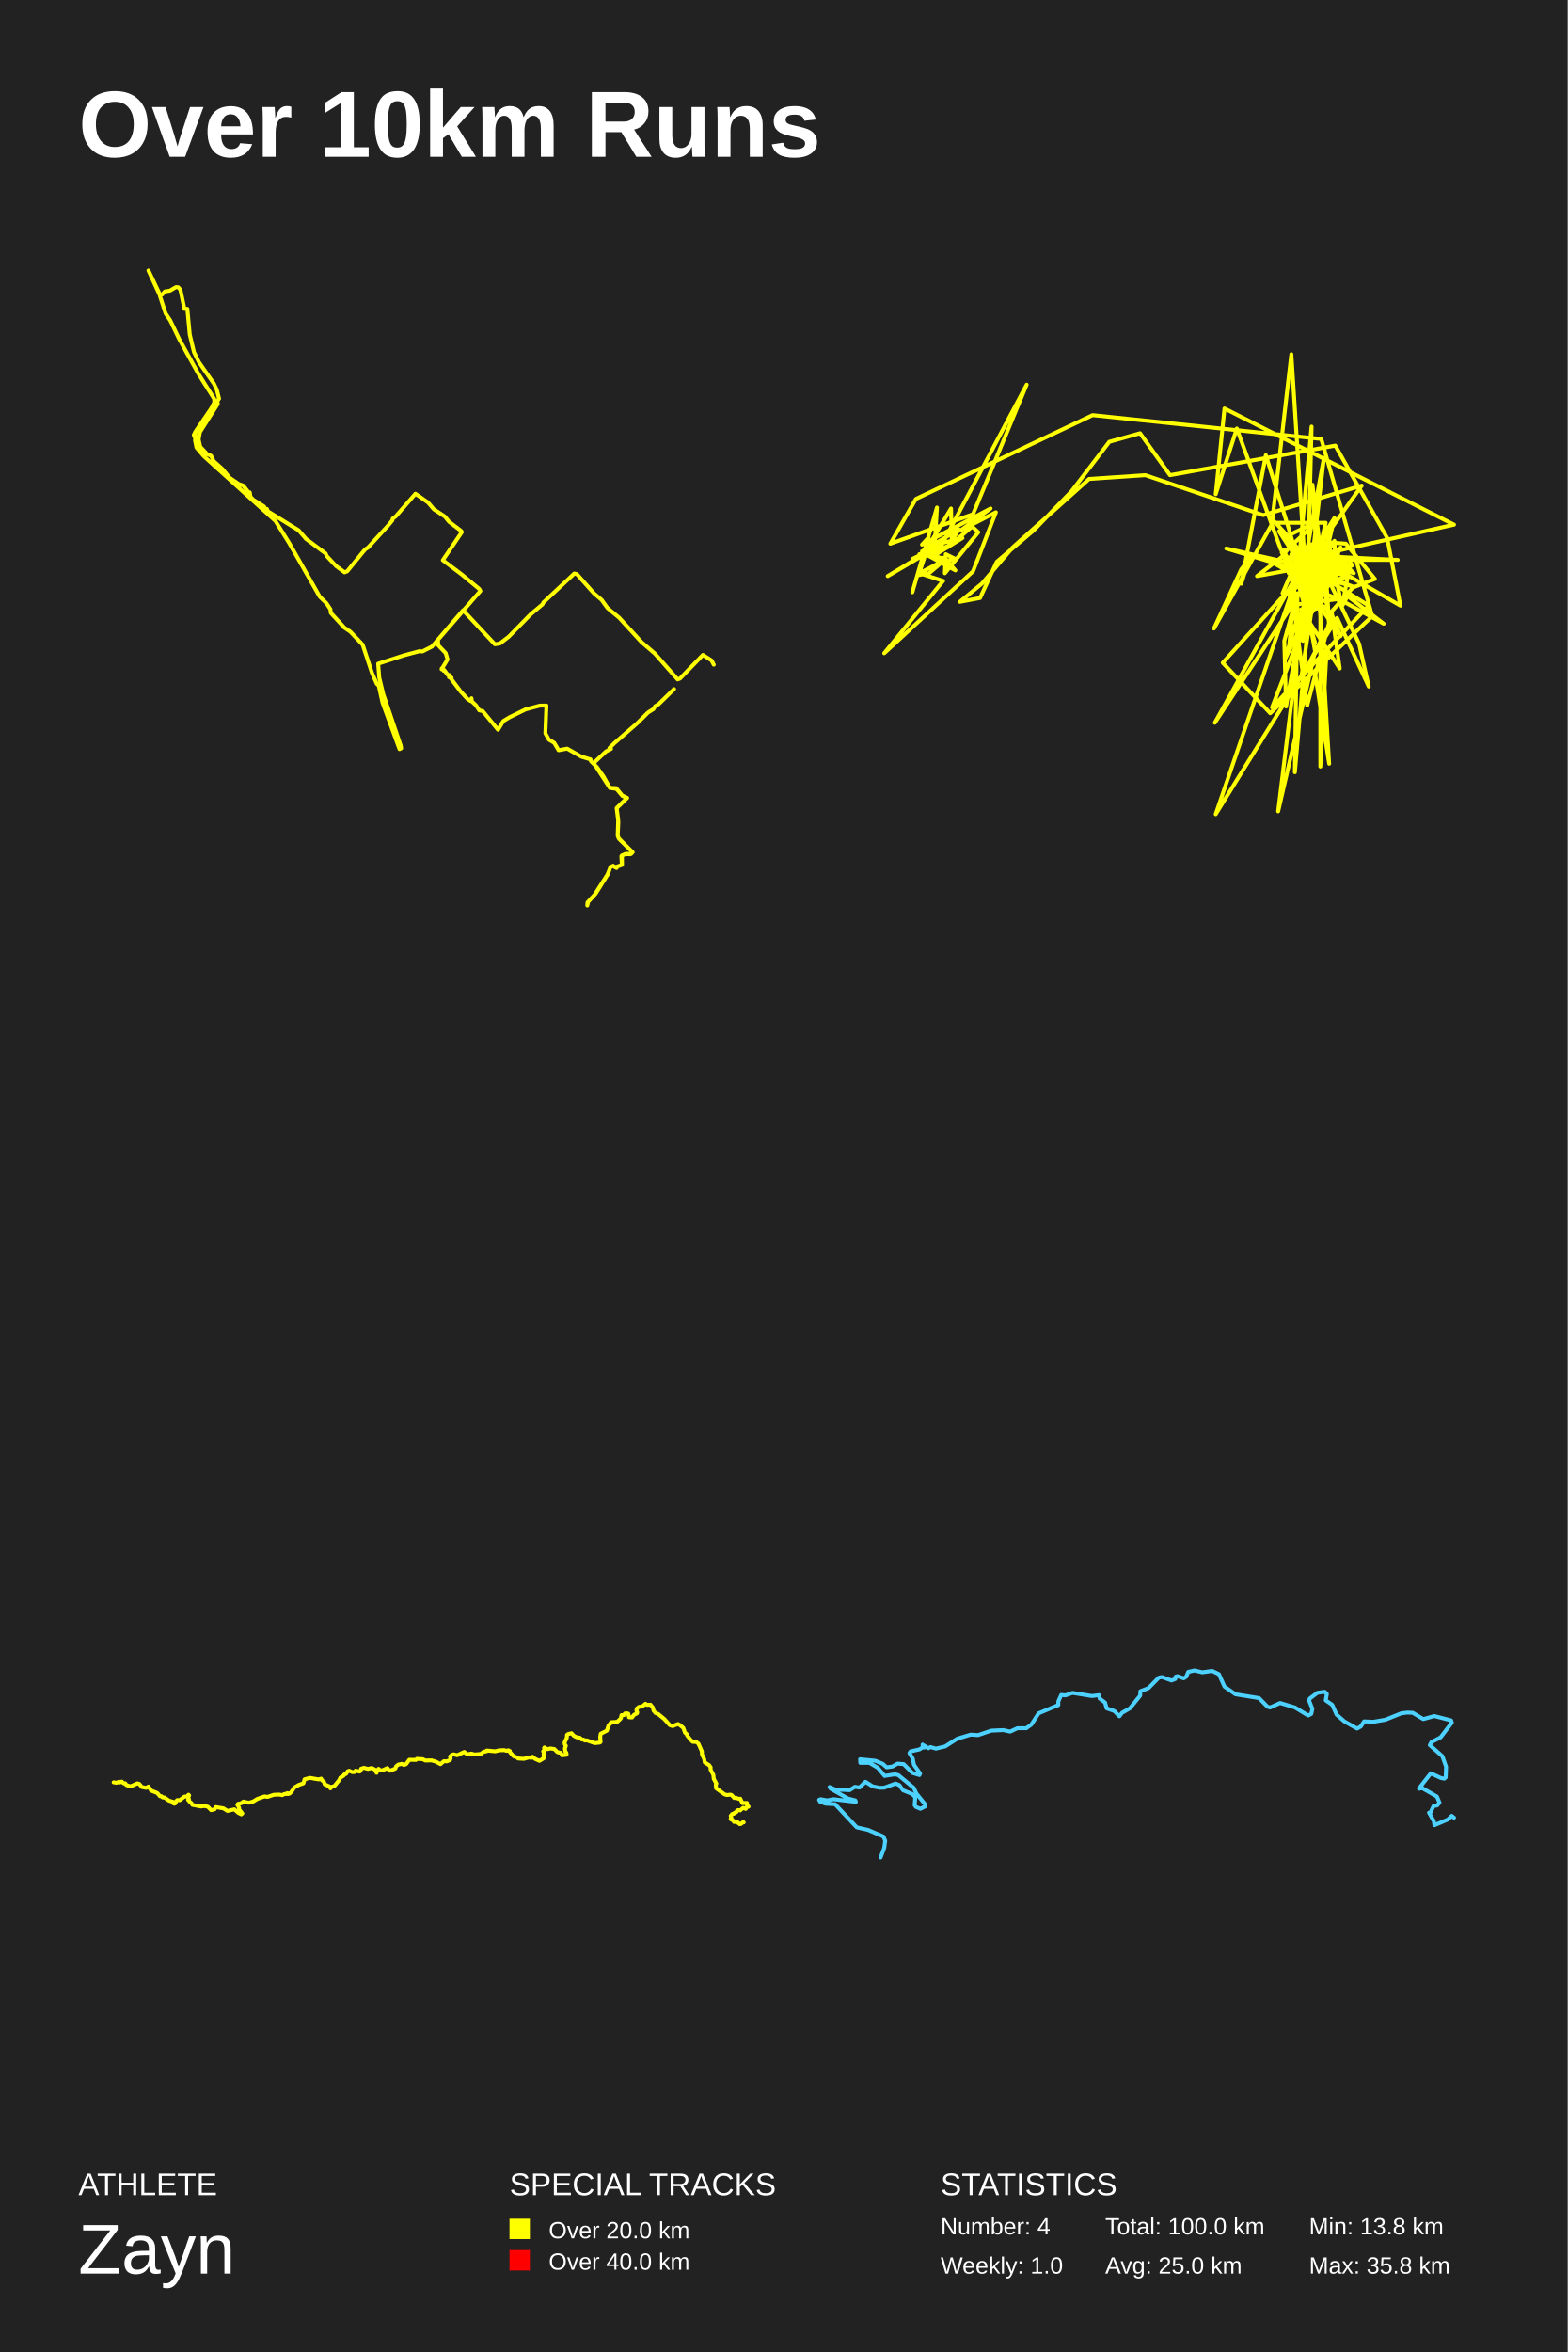
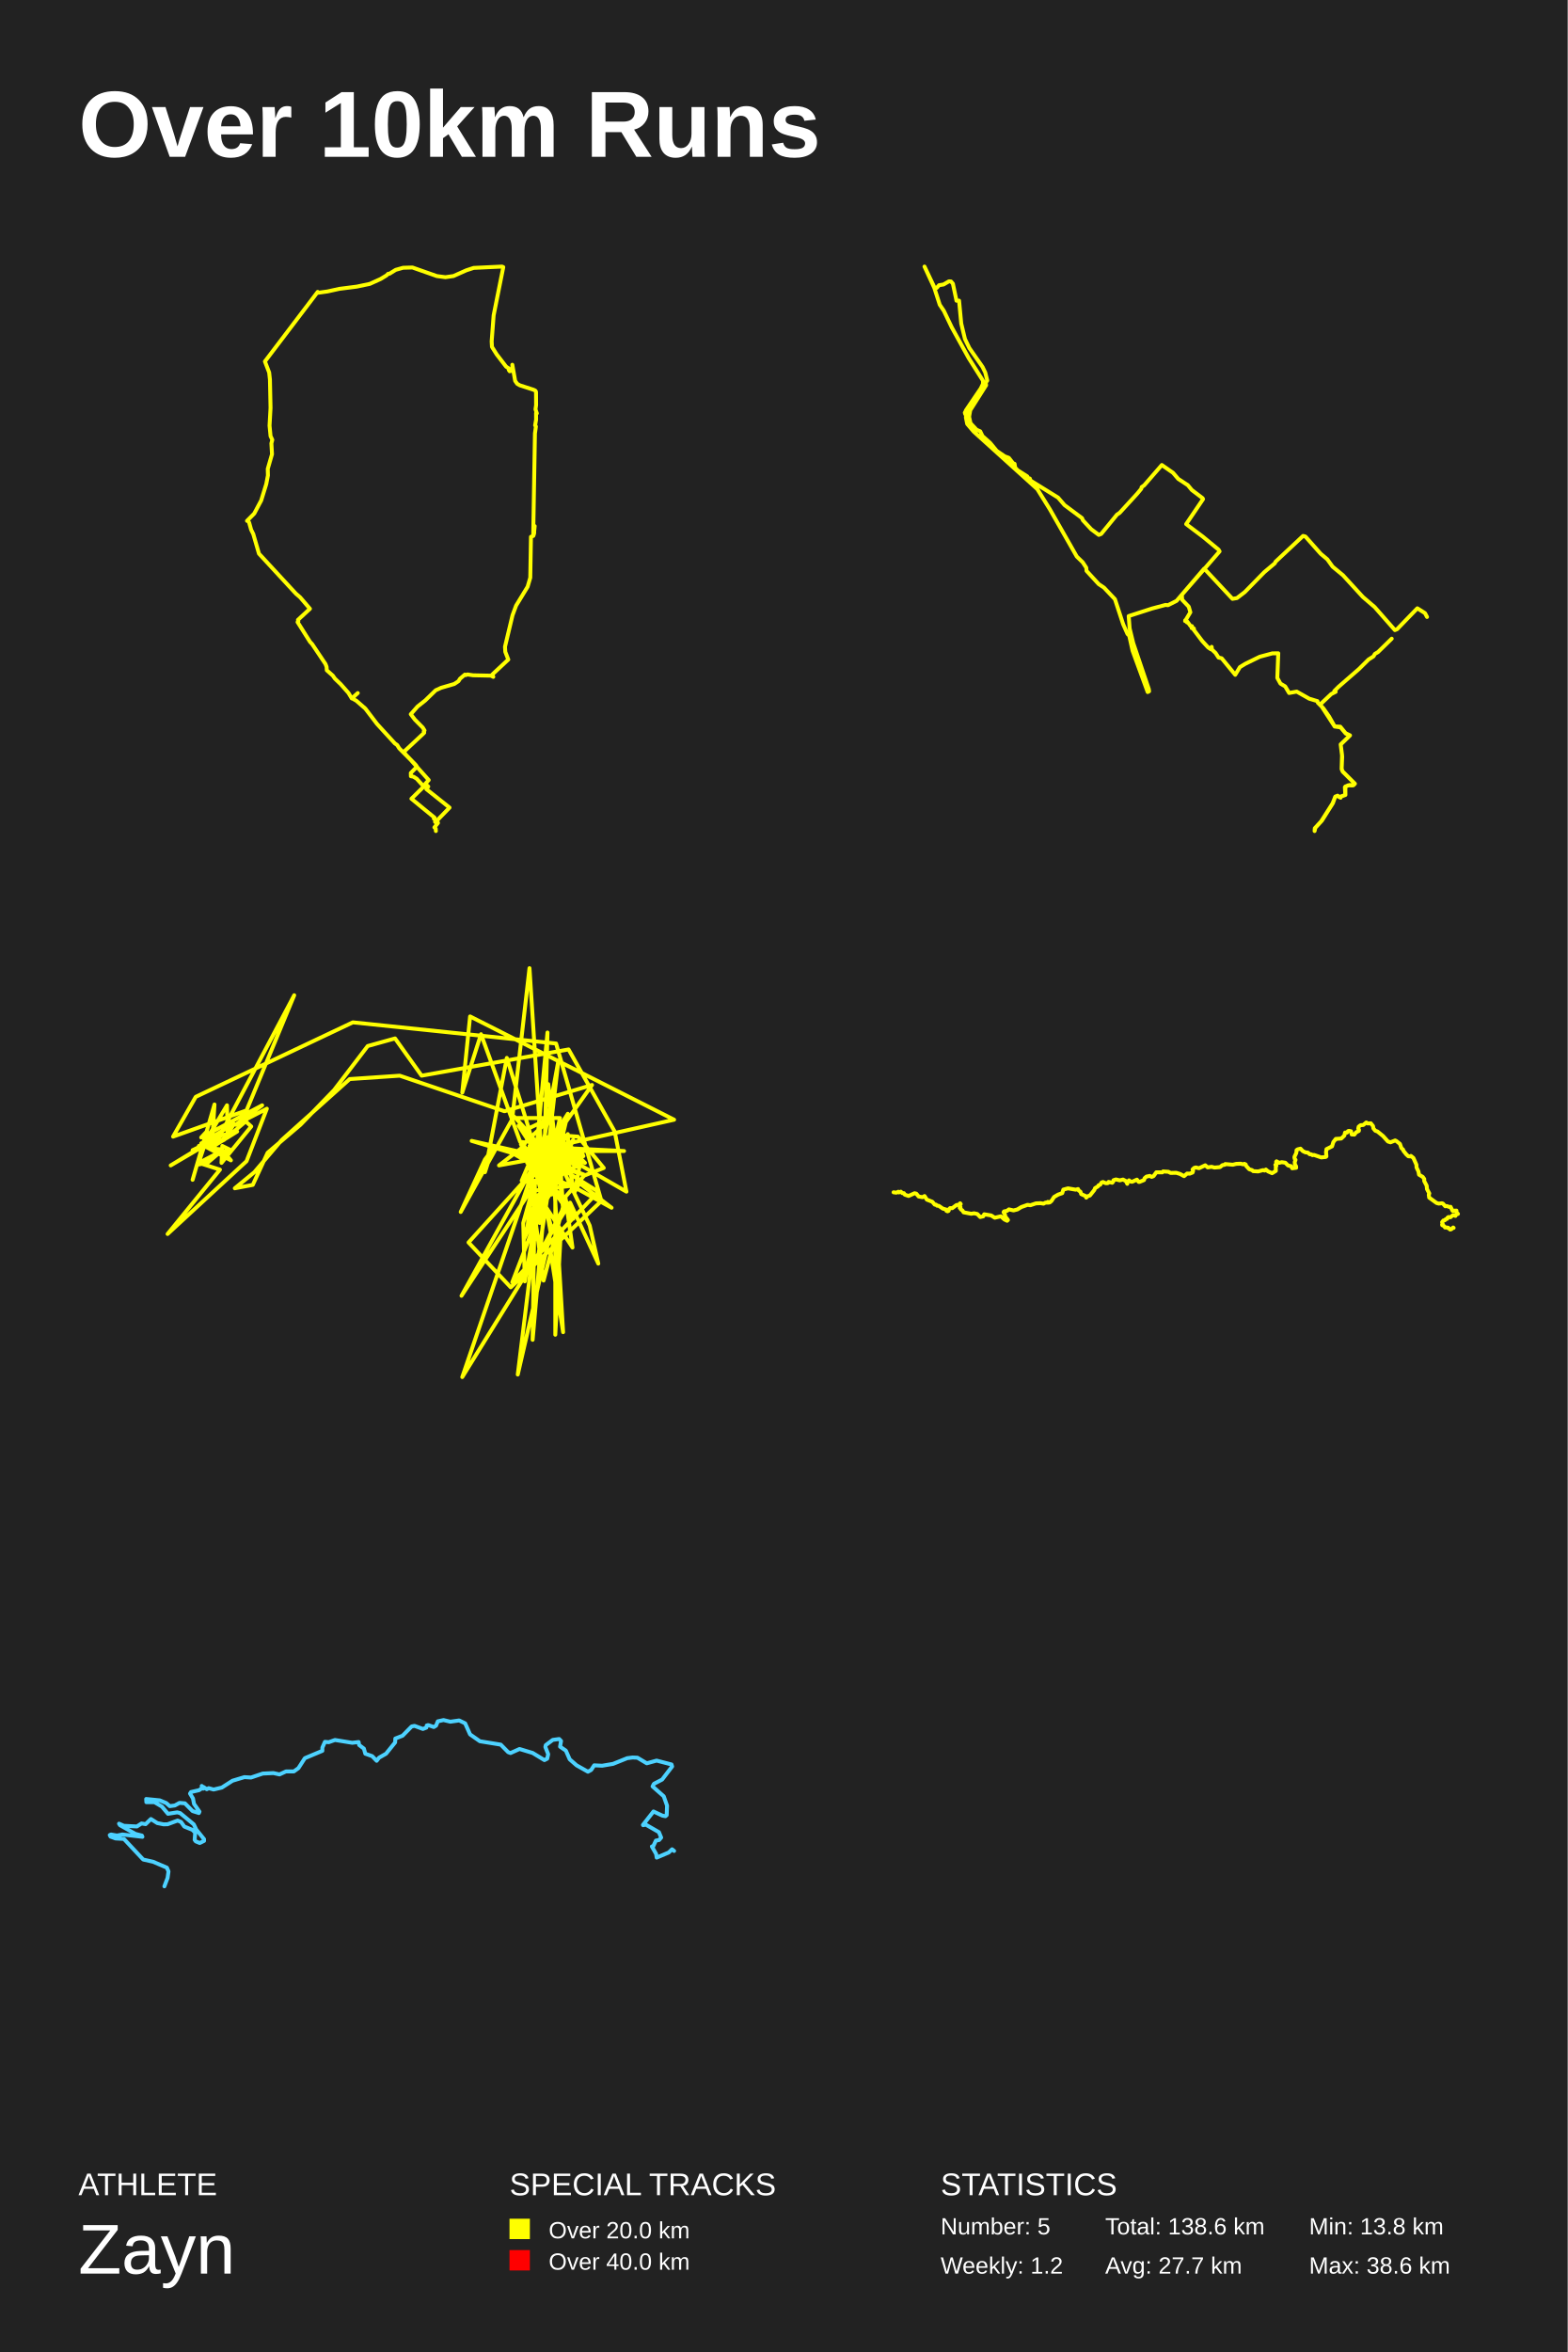
<svg xmlns="http://www.w3.org/2000/svg" baseProfile="full" height="300mm" version="1.1" viewBox="0,0,200,300" width="200mm">
  <defs />
  <rect fill="#222222" height="300" width="200" x="0" y="0" />
  <text fill="#FFFFFF" style="font-size:12px; font-family:Arial; font-weight:bold;" x="10" y="20">Over 10km Runs</text>
  <text fill="#FFFFFF" style="font-size:4px; font-family:Arial" x="10" y="280">ATHLETE</text>
  <text fill="#FFFFFF" style="font-size:9px; font-family:Arial" x="10" y="290">Zayn</text>
  <text fill="#FFFFFF" style="font-size:4px; font-family:Arial" x="65" y="280">SPECIAL TRACKS</text>
  <rect fill="yellow" height="2.6" width="2.6" x="65" y="283" />
  <text fill="#FFFFFF" style="font-size:3px; font-family:Arial" x="70" y="285.5">Over 20.0 km</text>
  <rect fill="red" height="2.6" width="2.6" x="65" y="287" />
  <text fill="#FFFFFF" style="font-size:3px; font-family:Arial" x="70" y="289.5">Over 40.0 km</text>
  <text fill="#FFFFFF" style="font-size:4px; font-family:Arial" x="120" y="280">STATISTICS</text>
-   <text fill="#FFFFFF" style="font-size:3px; font-family:Arial" x="120" y="285">Number: 4</text>
-   <text fill="#FFFFFF" style="font-size:3px; font-family:Arial" x="120" y="290">Weekly: 1.0</text>
-   <text fill="#FFFFFF" style="font-size:3px; font-family:Arial" x="141" y="285">Total: 100.0 km</text>
-   <text fill="#FFFFFF" style="font-size:3px; font-family:Arial" x="141" y="290">Avg: 25.0 km</text>
+   <text fill="#FFFFFF" style="font-size:3px; font-family:Arial" x="120" y="285">Number: 5</text>
+   <text fill="#FFFFFF" style="font-size:3px; font-family:Arial" x="120" y="290">Weekly: 1.2</text>
+   <text fill="#FFFFFF" style="font-size:3px; font-family:Arial" x="141" y="285">Total: 138.6 km</text>
+   <text fill="#FFFFFF" style="font-size:3px; font-family:Arial" x="141" y="290">Avg: 27.7 km</text>
  <text fill="#FFFFFF" style="font-size:3px; font-family:Arial" x="167" y="285">Min: 13.8 km</text>
-   <text fill="#FFFFFF" style="font-size:3px; font-family:Arial" x="167" y="290">Max: 35.8 km</text>
-   <polyline fill="none" points="85.994,87.898 84.02,89.825 83.582,90.078 83.378,90.436 82.668,90.889 81.287,92.258 78.369,94.796 77.746,95.417 77.95,95.523 77.318,95.839 75.742,97.324 77.804,100.504 78.651,100.62 79.4,101.515 80.012,101.778 78.67,103.084 78.884,104.822 78.806,106.623 78.972,106.991 80.674,108.676 80.382,108.961 79.721,108.94 79.273,109.203 79.332,110.33 78.476,110.635 78.232,110.435 77.902,110.551 77.503,111.541 75.869,114.11 74.955,115.1 74.925,115.5 75.032,115.037 75.976,114.005 77.552,111.498 77.873,110.593 78.223,110.424 78.66,110.719 78.602,110.572 79.351,110.319 79.341,109.108 79.925,108.897 80.499,108.929 80.713,108.708 78.923,106.918 78.806,106.528 78.865,104.58 78.67,103.063 80.012,101.768 79.38,101.463 78.612,100.525 77.804,100.483 76.997,99.051 76.161,97.861 75.382,97.081 75.334,96.86 74.167,96.513 72.357,95.491 71.268,95.691 70.704,94.743 70.023,94.343 69.576,93.532 69.712,89.994 68.866,90.004 67.056,90.489 64.985,91.5 64.206,91.974 63.535,93.079 61.59,90.71 61.142,90.604 60.714,89.951 60.189,89.456 60.15,89.067 60.034,89.414 59.654,89.162 58.798,88.235 57.242,86.17 57.612,86.455 57.281,86.381 57.32,86.097 57.116,86.076 56.658,85.444 56.62,85.57 56.357,85.254 56.337,85.37 57.096,84.106 56.863,83.306 55.919,82.315 55.871,81.61 55.978,81.473 55.744,81.747 61.288,75.374 61.142,75.122 58.886,73.257 56.493,71.456 58.915,67.875 58.857,67.738 57.3,66.558 56.736,65.873 55.355,64.967 54.606,64.093 53.001,62.976 50.462,65.894 50.103,66.147 50.054,66.379 49.48,67.074 46.951,69.834 46.572,70.087 44.296,72.867 43.955,73.004 42.866,72.193 41.669,70.908 41.553,70.603 39.033,68.728 38.109,67.653 34.16,65.209 34.053,64.915 33.888,65.03 33.693,64.609 32.293,63.724 31.952,63.356 31.865,62.808 31.67,62.745 31.038,61.944 30.454,61.733 29.297,60.943 28.363,59.806 27.264,58.826 26.933,58.141 26.408,57.909 25.542,56.982 25.338,56.055 25.504,55.118 27.78,51.525 27.721,51.157 27.945,50.851 27.663,49.724 27.274,48.913 25.377,46.195 24.745,44.899 24.21,42.676 23.899,39.389 23.529,39.399 23.013,36.955 22.741,36.639 22.449,36.618 21.671,37.071 21.029,37.176 20.689,37.566 20.407,37.587 18.938,34.5 20.339,37.545 21.126,39.979 21.72,40.864 22.848,43.224 25.29,47.648 27.332,50.883 27.332,51.325 27.021,51.978 24.871,55.149 24.784,55.676 24.725,55.465 24.949,55.076 24.881,56.171 25.066,57.088 26,58.183 35.133,66.442 36.923,69.318 40.794,76.112 41.64,76.933 42.156,77.713 42.195,78.166 43.936,80.061 44.704,80.578 46.27,82.231 47.447,85.812 48.07,87.224 48.323,87.466 48.799,89.625 50.968,95.554 51.173,95.449 51.134,95.144 48.896,88.54 48.381,86.423 48.245,84.654 51.6,83.569 53.536,83.053 53.877,83.095 55.112,82.473 59.08,77.839 63.136,82.179 63.778,82.073 64.907,81.21 67.689,78.366 69.216,77.081 69.323,76.849 73.272,73.152 73.602,73.236 75.801,75.711 76.754,76.512 77.513,77.565 78.991,78.787 81.861,81.915 83.543,83.358 86.452,86.665 86.763,86.539 89.671,83.537 90.77,84.232 91.062,84.78" stroke="yellow" stroke-linecap="round" stroke-linejoin="round" stroke-width="0.5" />
-   <polyline fill="none" points="116.392,75.547 119.533,64.735 119.197,70.202 120.094,71.781 118.524,73.117 117.177,73.36 118.075,70.688 121.889,72.753 120.543,71.174 118.86,71.052 122.787,68.623 118.411,69.716 121.328,64.857 121.44,69.473 116.392,71.295 119.87,69.594 113.251,73.482 117.85,70.688 118.411,68.623 117.626,69.473 126.377,64.857 122.562,67.651 127.05,65.343 124.133,72.874 112.802,83.322 120.319,74.089 117.289,73.117 120.094,71.66 121.889,71.295 120.655,70.688 120.543,73.117 124.806,67.894 124.021,67.165 120.88,69.837 122.338,67.529 117.626,70.323 119.309,70.323 117.289,70.688 119.645,70.445 130.976,49.064 124.133,65.586 113.587,69.352 116.841,63.642 139.391,52.952 168.56,55.989 175.066,78.584 162.053,90.975 155.994,84.536 167.662,71.66 165.979,71.295 185.5,66.922 156.219,52.101 155.097,63.035 157.789,54.652 163.399,70.08 164.184,70.202 163.511,71.052 160.37,73.482 172.374,71.295 166.316,72.753 164.184,71.295 165.418,70.566 165.867,71.295 165.867,71.781 165.194,70.445 168.896,71.174 167.774,71.174 166.316,71.903 164.184,68.38 167.999,66.557 163.848,70.445 164.409,71.417 165.867,70.809 166.428,72.388 166.989,74.332 171.701,71.174 167.438,70.809 166.765,73.36 165.867,72.51 166.652,72.753 164.409,73.117 168.223,69.959 165.867,72.388 155.097,103.851 170.579,78.827 174.618,87.573 173.384,82.107 167.886,70.566 167.55,71.052 169.794,73.36 170.691,74.575 166.428,73.603 168.223,72.874 166.765,71.538 163.175,67.772 166.652,73.117 170.355,73.725 168.896,74.089 162.614,71.903 168.56,75.304 166.765,71.66 163.96,72.753 165.979,72.996 164.521,67.772 161.492,58.054 158.35,74.454 159.36,71.295 158.35,72.631 154.873,80.163 162.501,66.436 164.184,68.258 169.233,74.454 169.457,77.855 165.418,74.697 167.325,54.41 166.652,81.864 165.194,98.506 165.53,75.668 163.848,81.742 164.072,90.124 167.774,69.109 165.418,73.725 167.774,81.985 166.204,77.855 163.062,103.487 167.774,83.079 166.316,74.94 164.97,73.239 163.511,70.445 171.028,81.135 169.794,78.098 172.598,74.94 175.403,73.846 171.701,69.352 168.56,69.109 172.037,72.996 171.252,77.248 171.925,76.033 176.525,79.556 170.803,76.397 164.296,77.248 165.867,70.445 163.623,75.668 164.857,75.911 166.765,90.003 169.906,78.098 170.916,85.265 165.979,77.734 168.56,77.491 166.54,77.976 171.252,71.781 168.335,74.211 170.242,66.072 166.316,72.267 170.803,72.388 164.745,70.688 169.345,68.501 171.028,76.519 167.325,75.061 167.662,73.239 165.867,72.753 168.111,75.547 166.765,70.08 168.896,58.418 166.204,81.742 167.662,73.846 168.672,69.23 165.979,86.601 169.569,79.677 167.438,61.82 169.569,97.413 167.774,85.873 169.233,83.079 168.447,97.777 168.447,73.36 167.325,74.94 172.037,73.482 156.443,69.959 172.598,74.818 166.316,72.388 173.72,61.941 161.155,65.707 146.122,60.605 138.942,61.091 129.181,69.837 125.255,74.454 122.45,76.762 125.03,76.276 127.162,71.66 131.874,67.651 136.698,62.67 141.522,56.353 145.449,55.26 149.263,60.605 170.355,56.839 176.974,68.623 178.657,77.248 168.111,71.174 170.018,70.688 169.681,70.445 169.681,71.417 178.32,71.417 171.028,71.052 168.56,69.716 168.56,70.202 167.101,71.052 172.711,73.117 170.803,71.174 165.306,72.996 169.569,72.388 163.96,84.05 165.194,79.799 168.784,72.024 169.008,70.323 166.765,70.566 165.082,71.295 174.618,77.248 162.277,90.246 168.447,74.211 169.457,72.874 170.355,72.874 172.486,72.146 172.374,71.903 170.018,72.024 169.906,73.968 164.409,82.957 165.53,70.931 164.521,73.968 168.784,70.688 166.989,76.154 169.12,66.679 162.277,66.679 164.745,45.177 166.54,73.117 166.652,73.846 170.13,71.781 171.028,69.837 165.082,75.182 166.091,72.146 154.985,92.189 170.242,68.987 170.355,71.781" stroke="yellow" stroke-linecap="round" stroke-linejoin="round" stroke-width="0.5" />
-   <polyline fill="none" points="94.88,232.447 94.812,232.392 94.55,232.638 94.373,232.681 94.095,232.416 94.072,232.478 93.947,232.392 93.645,232.392 93.537,232.201 93.241,232.059 93.224,231.967 93.315,231.893 93.224,231.615 93.412,231.381 93.628,231.344 93.713,231.221 93.952,231.141 93.992,230.993 94.14,230.888 94.425,230.919 94.817,230.592 95.142,230.728 95.21,230.537 95.5,230.438 95.301,230.235 95.284,229.964 94.715,229.989 94.442,229.422 94.311,229.459 93.873,229.305 93.679,229.342 93.344,228.96 93.19,228.91 92.735,228.96 92.428,228.867 91.369,228.097 91.312,227.666 91.392,227.505 91.056,226.877 91.011,226.396 90.652,225.712 90.664,225.435 90.453,225.133 89.913,224.806 89.833,224.356 89.554,223.771 89.543,223.395 89.105,222.409 88.746,222.119 88.672,222.187 88.376,222.169 88.086,221.898 87.659,221.361 87.625,221.207 87.386,221.004 87.176,220.394 86.664,219.987 86.487,219.901 85.816,220.166 85.452,220.049 84.752,219.266 83.95,218.613 83.637,218.502 83.364,218.169 83.312,217.836 82.988,217.436 82.539,217.46 82.345,217.319 81.918,217.676 81.514,217.713 81.253,217.923 81.19,218.188 81.298,218.385 81.275,218.533 80.877,218.736 80.633,219.063 80.246,219.038 80.155,218.582 79.859,218.52 79.716,218.57 79.586,218.767 79.295,218.767 79.199,219.198 78.749,219.624 78.027,219.673 77.947,219.778 77.97,219.673 77.617,220.129 77.429,220.745 76.633,221.146 76.57,221.559 76.621,222.187 76.53,222.267 75.876,222.335 74.84,221.978 74.618,222.008 74.442,221.885 74.226,221.879 73.964,221.651 73.583,221.596 73.23,221.423 72.906,221.078 72.496,221.177 72.337,221.287 72.303,221.682 72.024,222.273 72.064,222.52 72.189,222.68 72.069,223.013 72.104,223.346 72.269,223.611 72.28,223.82 71.705,223.894 71.563,223.592 71.119,223.494 70.721,223.093 70.209,223.019 69.833,223.112 69.463,222.89 69.407,222.97 69.475,223.284 69.293,223.395 69.429,223.561 69.35,223.715 69.367,224.264 68.826,224.597 68.24,224.338 67.933,224.073 67.762,224.221 67.529,224.153 66.829,224.344 66.101,224.301 65.959,224.159 65.543,224.03 65.077,223.518 65.042,223.346 64.843,223.253 64.678,223.327 64.303,223.235 63.683,223.259 63.188,223.383 62.101,223.284 62.05,223.383 61.691,223.444 61.356,223.722 60.548,223.789 60.138,223.679 59.58,223.765 59.233,223.463 58.334,223.882 57.868,223.771 57.64,223.839 57.412,224.061 57.486,224.27 57.412,224.498 57.003,224.664 56.627,224.646 56.189,225.022 55.62,224.708 55.063,224.541 54.26,224.56 53.942,224.393 53.179,224.344 53.071,224.48 52.212,224.467 51.814,225.016 51.541,225.127 51.267,224.985 50.795,225.084 50.522,225.318 50.442,225.583 49.777,225.854 49.68,225.848 49.424,225.521 48.741,225.829 48.525,225.805 48.292,225.62 48.093,225.842 48.041,226.125 47.831,225.718 47.427,225.509 46.955,225.626 46.408,225.49 46.061,225.607 46.027,225.798 45.879,225.971 45.361,225.848 45.35,225.959 45.214,226.033 44.946,226.033 44.548,225.86 44.343,225.94 44.155,226.254 43.922,226.334 43.825,226.495 43.41,226.747 43.313,227.006 42.676,227.801 42.312,227.924 42.152,228.109 42.061,227.881 41.424,227.592 41.322,227.259 41.066,227.08 40.975,226.871 40.645,226.963 39.535,226.772 38.864,226.951 38.704,227.462 38.107,227.672 37.532,228.011 37.168,228.571 36.929,228.781 36.77,228.818 36.605,228.775 36.713,228.738 36.633,228.713 36.673,228.806 36.747,228.738 36.702,228.824 36.292,228.818 36.025,228.972 35.581,228.898 34.932,228.929 34.13,229.194 33.732,229.138 32.838,229.453 32.269,229.798 31.717,229.939 31.052,229.791 30.773,230.001 30.357,230.081 30.284,230.198 30.5,230.562 30.494,230.771 30.915,231.307 30.796,231.424 30.409,231.239 29.897,230.784 29.02,230.987 28.503,230.66 27.507,230.494 27.376,230.784 26.932,230.888 26.517,230.451 26.05,230.352 25.641,230.42 24.548,230.21 24.389,229.952 24.161,229.791 24.11,229.625 23.991,229.576 24.104,229.465 24.036,229.372 24.042,229.077 24.133,229.021 24.053,228.916 23.843,229.138 23.53,229.163 22.927,229.613 22.608,229.607 22.471,229.736 22.397,229.995 22.25,230.069 22.085,230.001 22.079,229.828 21.561,229.674 20.981,229.274 20.736,229.262 20.588,229.107 20.406,229.107 20.059,228.695 19.279,228.393 18.944,227.875 18.642,228.041 18.102,227.943 17.755,227.53 17.51,227.474 16.651,227.863 16.11,227.678 15.979,227.462 15.763,227.462 15.536,227.246 15.257,227.357 15.177,227.259 14.893,227.394 14.5,227.339" stroke="yellow" stroke-linecap="round" stroke-linejoin="round" stroke-width="0.5" />
-   <polyline fill="none" points="185.5,231.85 185.205,231.614 184.731,232.072 183.001,232.808 182.924,232.294 182.309,231.212 182.424,231.35 182.885,230.365 183.347,230.282 183.642,229.935 183.321,229.157 181.437,228.075 181.053,228.158 181.36,227.783 181.027,228.116 182.539,226.187 183.821,226.784 184.257,226.867 184.436,226.715 184.487,225.354 184.013,224.008 182.411,222.592 182.603,222.217 183.783,221.607 185.218,219.733 185.128,219.441 182.988,218.886 181.578,219.275 180.232,218.47 179.54,218.442 178.771,218.539 176.734,219.358 175.17,219.622 174.029,219.566 173.594,220.233 173.132,220.482 171.504,219.566 170.518,218.706 169.966,217.456 169.133,216.887 169.274,216.068 169.005,215.791 168.082,215.916 167.083,216.665 167.019,216.929 167.429,217.97 167.288,218.609 166.891,218.817 165.199,217.79 163.315,217.221 162.02,217.803 161.687,217.679 160.623,216.596 157.624,216.11 156.214,215.125 155.509,213.542 154.651,213.126 153.382,213.306 152.408,213.07 151.588,213.251 151.331,213.875 151.011,214.07 150.216,213.792 149.998,213.848 149.947,214.153 149.447,214.347 148.243,213.903 147.832,213.986 146.525,215.319 145.487,215.721 145.461,216.277 144.154,217.901 143.154,218.47 142.808,218.914 142.168,218.248 141.181,217.901 140.976,217.165 140.296,216.651 140.219,216.221 139.309,216.332 136.823,215.93 135.926,216.249 135.388,216.193 135.016,217.026 135.016,217.484 132.504,218.539 131.581,219.969 130.928,220.441 129.8,220.441 128.864,220.871 127.993,220.677 126.467,220.746 124.776,221.315 123.827,221.26 122.123,221.773 120.585,222.759 119.406,223.036 118.701,222.842 118.431,222.995 117.932,222.662 117.919,222.911 117.701,222.523 117.739,222.856 117.316,223.134 116.163,223.397 116.022,223.619 116.445,224.313 116.599,225.104 117.381,226.215 117.291,226.409 116.394,226.132 115.291,225.021 114.522,224.952 113.843,225.327 113.113,225.424 112.613,224.98 111.677,224.591 109.729,224.397 109.755,224.855 110.921,224.855 111.998,225.493 112.856,226.52 114.189,226.312 114.612,226.423 116.56,228.033 116.919,228.783 118.034,230.157 118.034,230.407 117.419,230.712 116.842,230.476 116.688,230.254 116.765,229.227 116.368,228.824 115.202,228.352 114.728,227.686 114.241,227.492 112.805,228.019 112.228,228.033 111.331,227.853 110.408,227.27 109.652,228.005 109.063,227.908 108.396,228.338 106.525,228.241 105.833,227.936 105.974,228.158 108.191,229.407 109.114,229.643 109.191,229.824 106.32,229.49 105.538,229.643 104.679,229.49 104.5,229.574 104.615,229.796 105.333,230.06 106.538,230.129 109.306,233.085 110.729,233.404 112.703,234.251 112.933,234.792 112.805,235.708 112.344,236.93" stroke="#4DD2FF" stroke-linecap="round" stroke-linejoin="round" stroke-width="0.5" />
+   <text fill="#FFFFFF" style="font-size:3px; font-family:Arial" x="167" y="290">Max: 38.6 km</text>
+   <polyline fill="none" points="55.499,104.822 55.636,104.958 55.679,104.656 55.351,104.431 55.439,104.295 52.487,101.88 54.067,100.324 53.149,99.317 52.728,99.063 52.422,99.009 52.411,98.595 53.039,97.95 53.285,97.938 53.067,97.595 51.766,96.251 51.536,95.884 54.007,93.575 54.116,93.463 54.056,93.303 54.16,93.173 53.941,92.812 52.924,91.782 52.405,91.101 53.269,90.118 54.258,89.337 55.586,88.046 56.27,87.732 57.953,87.241 58.489,86.886 58.686,86.572 59.309,86.045 59.407,86.116 59.626,86.027 60.353,86.134 62.622,86.181 62.933,86.335 62.807,86.033 64.846,84.127 64.464,83.144 64.425,82.493 65.387,78.472 65.841,77.247 67.312,74.837 67.65,73.682 67.738,68.465 68.039,68.353 68.159,67.95 68.115,67.79 68.213,67.103 68.11,68.152 68.039,68.347 68.028,68.098 68.246,55.283 68.372,54.4 68.268,54.258 68.394,53.524 68.388,52.7 68.405,52.635 68.487,52.724 68.317,52.215 68.394,51.67 68.383,49.976 68.301,49.828 68.055,49.709 66.317,49.147 65.978,48.951 65.721,48.578 65.36,46.523 65.398,47.269 65.021,47.352 64.906,47.186 64.923,47.002 64.568,46.766 63.37,45.208 62.764,44.248 62.725,43.537 62.977,40.22 64.207,34.071 64.043,34.0 60.424,34.172 59.489,34.48 57.85,35.209 56.822,35.357 55.729,35.214 52.613,34.118 51.421,34.154 50.481,34.421 49.667,34.924 49.524,34.918 49.295,35.137 48.551,35.588 47.179,36.21 45.512,36.559 43.282,36.844 41.784,37.175 40.554,37.347 40.532,37.229 33.798,46.102 34.339,47.518 34.438,48.424 34.514,52.025 34.388,54.288 34.514,55.62 34.738,56.1 34.623,56.55 34.7,57.936 34.159,59.807 34.181,60.637 33.968,61.744 33.323,63.829 32.437,65.499 31.513,66.434 31.579,66.393 31.776,66.63 32.038,67.565 32.311,68.116 33.038,70.621 37.745,75.713 38.291,76.187 39.543,77.649 38.013,79.064 38.056,79.236 37.963,79.349 39.554,81.871 39.827,82.161 41.527,84.701 41.664,85.062 41.691,85.494 42.457,86.175 42.724,86.56 43.462,87.264 44.457,88.389 44.878,89.088 45.643,88.401 45.217,88.786 45.059,89.023 45.075,89.165 45.458,89.378 46.611,90.384 48.098,92.338 50.383,94.83 50.672,95.031 50.929,95.446 52.35,96.878 54.695,99.495 54.253,99.98 54.635,100.324 54.395,100.655 57.352,103.011 55.843,104.568 55.778,104.722 55.876,104.97 55.417,105.538 55.586,105.692 55.608,106.0" stroke="yellow" stroke-linecap="round" stroke-linejoin="round" stroke-width="0.5" />
+   <polyline fill="none" points="177.551,81.465 175.795,83.178 175.406,83.403 175.225,83.721 174.594,84.123 173.366,85.34 170.772,87.597 170.219,88.149 170.4,88.242 169.838,88.523 168.438,89.843 170.271,92.67 171.023,92.773 171.689,93.569 172.233,93.803 171.04,94.964 171.23,96.508 171.161,98.109 171.308,98.437 172.821,99.934 172.562,100.187 171.974,100.168 171.576,100.402 171.628,101.404 170.867,101.676 170.651,101.498 170.357,101.601 170.003,102.481 168.55,104.764 167.737,105.644 167.711,106.0 167.807,105.588 168.645,104.671 170.046,102.443 170.331,101.638 170.642,101.488 171.031,101.75 170.98,101.619 171.645,101.395 171.637,100.318 172.155,100.131 172.666,100.159 172.856,99.963 171.265,98.371 171.161,98.025 171.213,96.293 171.04,94.945 172.233,93.794 171.671,93.522 170.988,92.689 170.271,92.652 169.553,91.379 168.809,90.321 168.118,89.628 168.075,89.431 167.037,89.122 165.429,88.214 164.46,88.392 163.959,87.55 163.354,87.194 162.956,86.473 163.077,83.328 162.325,83.337 160.717,83.768 158.875,84.666 158.183,85.088 157.587,86.071 155.858,83.964 155.46,83.871 155.08,83.29 154.613,82.85 154.578,82.504 154.474,82.813 154.137,82.588 153.376,81.764 151.993,79.929 152.321,80.182 152.027,80.116 152.062,79.864 151.881,79.845 151.474,79.283 151.44,79.396 151.206,79.115 151.189,79.218 151.863,78.094 151.656,77.383 150.817,76.503 150.774,75.875 150.869,75.754 150.661,75.997 155.59,70.333 155.46,70.108 153.454,68.451 151.327,66.85 153.48,63.666 153.428,63.545 152.045,62.496 151.543,61.887 150.316,61.082 149.65,60.305 148.223,59.312 145.967,61.906 145.647,62.131 145.603,62.337 145.093,62.955 142.845,65.408 142.508,65.633 140.485,68.104 140.182,68.226 139.214,67.505 138.151,66.363 138.047,66.091 135.808,64.425 134.986,63.47 131.476,61.297 131.381,61.035 131.234,61.138 131.061,60.764 129.816,59.977 129.513,59.649 129.435,59.162 129.262,59.106 128.7,58.395 128.182,58.207 127.153,57.505 126.323,56.494 125.346,55.623 125.052,55.014 124.585,54.808 123.815,53.984 123.634,53.16 123.781,52.327 125.804,49.134 125.752,48.806 125.951,48.534 125.7,47.532 125.354,46.811 123.668,44.395 123.107,43.243 122.631,41.267 122.354,38.345 122.026,38.355 121.568,36.182 121.325,35.901 121.066,35.882 120.374,36.285 119.804,36.379 119.501,36.725 119.25,36.744 117.945,34.0 119.19,36.707 119.89,38.87 120.418,39.657 121.421,41.754 123.591,45.688 125.406,48.562 125.406,48.956 125.13,49.536 123.219,52.355 123.141,52.823 123.089,52.636 123.288,52.289 123.228,53.263 123.392,54.078 124.222,55.052 132.34,62.393 133.931,64.949 137.372,70.988 138.125,71.718 138.583,72.411 138.617,72.814 140.165,74.499 140.848,74.958 142.24,76.428 143.286,79.611 143.84,80.865 144.064,81.081 144.488,83 146.416,88.271 146.598,88.177 146.563,87.905 144.575,82.036 144.116,80.154 143.995,78.581 146.978,77.617 148.699,77.158 149.001,77.195 150.099,76.643 153.627,72.524 157.232,76.381 157.803,76.287 158.806,75.52 161.279,72.992 162.636,71.849 162.731,71.644 166.242,68.357 166.536,68.432 168.49,70.632 169.337,71.344 170.011,72.28 171.325,73.366 173.876,76.147 175.372,77.43 177.957,80.369 178.234,80.257 180.819,77.589 181.796,78.207 182.055,78.693" stroke="yellow" stroke-linecap="round" stroke-linejoin="round" stroke-width="0.5" />
+   <polyline fill="none" points="24.571,150.486 27.363,140.876 27.064,145.735 27.861,147.139 26.465,148.327 25.269,148.542 26.066,146.167 29.457,148.003 28.26,146.599 26.765,146.491 30.255,144.331 26.366,145.303 28.958,140.984 29.058,145.087 24.571,146.707 27.662,145.195 21.778,148.65 25.867,146.167 26.366,144.331 25.668,145.087 33.446,140.984 30.055,143.467 34.044,141.416 31.452,148.111 21.38,157.397 28.061,149.19 25.368,148.327 27.861,147.031 29.457,146.707 28.36,146.167 28.26,148.327 32.05,143.683 31.352,143.035 28.56,145.411 29.856,143.359 25.668,145.843 27.163,145.843 25.368,146.167 27.463,145.951 37.535,126.946 31.452,141.632 22.078,144.979 24.97,139.904 45.014,130.402 70.942,133.101 76.726,153.186 65.158,164.2 59.773,158.477 70.144,147.031 68.648,146.707 86.0,142.819 59.972,129.646 58.975,139.364 61.368,131.913 66.355,145.627 67.053,145.735 66.454,146.491 63.662,148.65 74.332,146.707 68.947,148.003 67.053,146.707 68.15,146.059 68.548,146.707 68.548,147.139 67.95,145.951 71.241,146.599 70.244,146.599 68.947,147.247 67.053,144.115 70.443,142.496 66.753,145.951 67.252,146.815 68.548,146.275 69.047,147.679 69.546,149.406 73.734,146.599 69.945,146.275 69.346,148.542 68.548,147.787 69.247,148.003 67.252,148.327 70.643,145.519 68.548,147.679 58.975,175.645 72.737,153.402 76.327,161.176 75.23,156.317 70.343,146.059 70.044,146.491 72.039,148.542 72.837,149.622 69.047,148.758 70.643,148.111 69.346,146.923 66.155,143.575 69.247,148.327 72.537,148.866 71.241,149.19 65.657,147.247 70.942,150.27 69.346,147.031 66.853,148.003 68.648,148.219 67.352,143.575 64.659,134.937 61.867,149.514 62.765,146.707 61.867,147.895 58.776,154.589 65.557,142.388 67.053,144.007 71.54,149.514 71.74,152.538 68.15,149.73 69.845,131.697 69.247,156.101 67.95,170.894 68.249,150.594 66.753,155.993 66.953,163.444 70.244,144.763 68.15,148.866 70.244,156.209 68.848,152.538 66.055,175.322 70.244,157.181 68.947,149.946 67.751,148.435 66.454,145.951 73.136,155.453 72.039,152.754 74.532,149.946 77.025,148.974 73.734,144.979 70.942,144.763 74.033,148.219 73.335,151.998 73.934,150.918 78.022,154.05 72.936,151.242 67.152,151.998 68.548,145.951 66.554,150.594 67.651,150.81 69.346,163.336 72.139,152.754 73.036,159.125 68.648,152.43 70.942,152.214 69.147,152.646 73.335,147.139 70.742,149.298 72.438,142.064 68.947,147.571 72.936,147.679 67.551,146.167 71.64,144.223 73.136,151.35 69.845,150.054 70.144,148.435 68.548,148.003 70.543,150.486 69.346,145.627 71.241,135.261 68.848,155.993 70.144,148.974 71.042,144.871 68.648,160.312 71.839,154.157 69.945,138.284 71.839,169.923 70.244,159.664 71.54,157.181 70.842,170.247 70.842,148.542 69.845,149.946 74.033,148.65 60.172,145.519 74.532,149.838 68.947,147.679 75.529,138.392 64.36,141.74 50.997,137.204 44.615,137.636 35.939,145.411 32.449,149.514 29.956,151.566 32.249,151.134 34.144,147.031 38.332,143.467 42.62,139.04 46.909,133.425 50.399,132.453 53.789,137.204 72.537,133.857 78.421,144.331 79.917,151.998 70.543,146.599 72.238,146.167 71.939,145.951 71.939,146.815 79.618,146.815 73.136,146.491 70.942,145.303 70.942,145.735 69.645,146.491 74.632,148.327 72.936,146.599 68.05,148.219 71.839,147.679 66.853,158.045 67.95,154.265 71.141,147.355 71.341,145.843 69.346,146.059 67.85,146.707 76.327,151.998 65.357,163.552 70.842,149.298 71.74,148.111 72.537,148.111 74.432,147.463 74.332,147.247 72.238,147.355 72.139,149.082 67.252,157.073 68.249,146.383 67.352,149.082 71.141,146.167 69.546,151.026 71.44,142.604 65.357,142.604 67.551,123.491 69.147,148.327 69.247,148.974 72.338,147.139 73.136,145.411 67.85,150.162 68.748,147.463 58.875,165.279 72.438,144.655 72.537,147.139" stroke="yellow" stroke-linecap="round" stroke-linejoin="round" stroke-width="0.5" />
+   <polyline fill="none" points="185.449,156.62 185.388,156.57 185.155,156.79 184.999,156.828 184.751,156.592 184.731,156.647 184.619,156.57 184.351,156.57 184.255,156.401 183.992,156.275 183.977,156.193 184.058,156.127 183.977,155.88 184.144,155.672 184.336,155.639 184.412,155.53 184.624,155.459 184.66,155.327 184.791,155.234 185.044,155.261 185.393,154.971 185.681,155.092 185.742,154.922 186.0,154.834 185.823,154.653 185.808,154.412 185.302,154.434 185.059,153.93 184.943,153.963 184.554,153.826 184.382,153.859 184.083,153.52 183.947,153.476 183.542,153.52 183.269,153.437 182.328,152.753 182.278,152.369 182.348,152.227 182.05,151.668 182.01,151.241 181.691,150.633 181.701,150.386 181.514,150.118 181.033,149.828 180.963,149.428 180.715,148.908 180.705,148.573 180.315,147.697 179.997,147.439 179.931,147.5 179.668,147.483 179.41,147.242 179.031,146.766 179,146.629 178.788,146.448 178.601,145.906 178.146,145.544 177.989,145.467 177.392,145.703 177.068,145.599 176.446,144.903 175.733,144.323 175.455,144.224 175.212,143.928 175.167,143.632 174.878,143.276 174.479,143.298 174.307,143.172 173.928,143.49 173.568,143.523 173.336,143.709 173.28,143.945 173.376,144.12 173.356,144.251 173.002,144.432 172.784,144.722 172.441,144.701 172.36,144.295 172.097,144.24 171.97,144.284 171.854,144.459 171.596,144.459 171.51,144.843 171.11,145.221 170.468,145.265 170.397,145.358 170.418,145.265 170.104,145.67 169.937,146.218 169.229,146.574 169.173,146.941 169.219,147.5 169.138,147.571 168.556,147.631 167.636,147.313 167.439,147.341 167.282,147.231 167.09,147.226 166.857,147.023 166.518,146.974 166.205,146.82 165.916,146.514 165.552,146.601 165.411,146.7 165.38,147.051 165.132,147.576 165.168,147.796 165.279,147.938 165.173,148.234 165.203,148.53 165.35,148.765 165.36,148.951 164.849,149.017 164.723,148.749 164.328,148.661 163.974,148.305 163.519,148.239 163.185,148.321 162.856,148.124 162.806,148.195 162.867,148.475 162.705,148.573 162.826,148.721 162.755,148.858 162.77,149.346 162.29,149.642 161.769,149.411 161.496,149.176 161.344,149.307 161.137,149.247 160.515,149.417 159.867,149.379 159.741,149.253 159.372,149.138 158.957,148.683 158.927,148.53 158.75,148.447 158.603,148.513 158.269,148.431 157.718,148.453 157.278,148.562 156.312,148.475 156.266,148.562 155.948,148.617 155.649,148.864 154.931,148.924 154.567,148.825 154.071,148.902 153.763,148.634 152.964,149.006 152.549,148.908 152.347,148.968 152.144,149.165 152.21,149.351 152.144,149.554 151.78,149.702 151.446,149.685 151.057,150.019 150.551,149.74 150.056,149.592 149.343,149.609 149.059,149.461 148.382,149.417 148.285,149.537 147.522,149.526 147.168,150.014 146.925,150.113 146.682,149.987 146.262,150.074 146.02,150.282 145.949,150.518 145.357,150.759 145.271,150.753 145.044,150.463 144.437,150.737 144.244,150.715 144.037,150.551 143.86,150.748 143.815,151 143.627,150.638 143.268,150.452 142.849,150.556 142.363,150.436 142.055,150.54 142.024,150.71 141.893,150.863 141.432,150.753 141.422,150.852 141.301,150.918 141.063,150.918 140.709,150.764 140.527,150.836 140.36,151.115 140.153,151.186 140.067,151.329 139.698,151.553 139.612,151.783 139.045,152.49 138.722,152.599 138.58,152.764 138.499,152.561 137.933,152.304 137.842,152.008 137.614,151.849 137.533,151.663 137.24,151.745 136.253,151.575 135.657,151.734 135.515,152.189 134.984,152.375 134.473,152.676 134.149,153.175 133.937,153.361 133.795,153.394 133.649,153.355 133.745,153.322 133.674,153.301 133.709,153.383 133.775,153.322 133.735,153.399 133.371,153.394 133.133,153.531 132.738,153.465 132.162,153.492 131.449,153.728 131.095,153.678 130.301,153.958 129.795,154.265 129.304,154.391 128.713,154.259 128.465,154.445 128.096,154.516 128.03,154.621 128.222,154.944 128.217,155.13 128.591,155.606 128.485,155.711 128.141,155.546 127.686,155.141 126.907,155.322 126.447,155.031 125.562,154.883 125.445,155.141 125.051,155.234 124.682,154.845 124.267,154.757 123.903,154.818 122.932,154.632 122.79,154.401 122.588,154.259 122.542,154.111 122.436,154.067 122.537,153.969 122.477,153.887 122.482,153.624 122.563,153.574 122.492,153.481 122.305,153.678 122.026,153.7 121.49,154.1 121.207,154.095 121.086,154.21 121.02,154.44 120.888,154.506 120.742,154.445 120.737,154.292 120.276,154.155 119.761,153.799 119.543,153.788 119.412,153.651 119.25,153.651 118.941,153.284 118.248,153.016 117.95,152.556 117.682,152.703 117.201,152.616 116.893,152.249 116.675,152.2 115.912,152.545 115.431,152.38 115.315,152.189 115.123,152.189 114.92,151.997 114.673,152.095 114.602,152.008 114.349,152.128 114.0,152.079" stroke="yellow" stroke-linecap="round" stroke-linejoin="round" stroke-width="0.5" />
+   <polyline fill="none" points="86.0,236.089 85.738,235.879 85.316,236.286 83.778,236.94 83.71,236.484 83.163,235.521 83.266,235.645 83.676,234.769 84.086,234.695 84.348,234.386 84.063,233.695 82.389,232.733 82.047,232.807 82.32,232.474 82.024,232.77 83.368,231.055 84.508,231.586 84.895,231.66 85.054,231.524 85.1,230.315 84.678,229.118 83.254,227.86 83.425,227.527 84.473,226.984 85.749,225.318 85.67,225.059 83.767,224.565 82.514,224.911 81.318,224.195 80.703,224.171 80.019,224.257 78.208,224.985 76.818,225.219 75.804,225.17 75.416,225.762 75.006,225.984 73.559,225.17 72.682,224.405 72.192,223.295 71.452,222.789 71.577,222.061 71.338,221.814 70.518,221.925 69.629,222.591 69.572,222.826 69.937,223.751 69.811,224.319 69.458,224.504 67.954,223.591 66.28,223.085 65.129,223.603 64.833,223.492 63.887,222.53 61.222,222.098 59.968,221.222 59.342,219.815 58.578,219.445 57.451,219.605 56.585,219.396 55.856,219.556 55.628,220.111 55.343,220.284 54.637,220.037 54.443,220.087 54.397,220.358 53.953,220.531 52.882,220.136 52.518,220.21 51.356,221.395 50.433,221.752 50.41,222.246 49.248,223.689 48.359,224.195 48.052,224.59 47.482,223.998 46.605,223.689 46.423,223.036 45.819,222.579 45.751,222.197 44.942,222.295 42.732,221.937 41.934,222.221 41.456,222.172 41.125,222.912 41.125,223.319 38.892,224.257 38.072,225.528 37.491,225.947 36.489,225.947 35.657,226.33 34.882,226.157 33.527,226.219 32.023,226.725 31.18,226.675 29.665,227.132 28.297,228.008 27.249,228.255 26.623,228.082 26.384,228.218 25.939,227.921 25.928,228.143 25.734,227.798 25.768,228.094 25.392,228.341 24.367,228.575 24.242,228.773 24.618,229.39 24.754,230.093 25.449,231.08 25.37,231.253 24.572,231.006 23.592,230.019 22.909,229.957 22.305,230.29 21.656,230.377 21.211,229.982 20.38,229.636 18.648,229.464 18.671,229.871 19.708,229.871 20.665,230.438 21.428,231.351 22.613,231.166 22.989,231.265 24.72,232.696 25.039,233.362 26.03,234.584 26.03,234.806 25.484,235.077 24.971,234.867 24.834,234.67 24.903,233.757 24.549,233.399 23.513,232.98 23.091,232.388 22.658,232.215 21.382,232.684 20.87,232.696 20.072,232.536 19.252,232.018 18.58,232.671 18.056,232.585 17.463,232.968 15.8,232.881 15.185,232.61 15.31,232.807 17.281,233.918 18.101,234.127 18.17,234.288 15.618,233.992 14.923,234.127 14.159,233.992 14.0,234.066 14.103,234.263 14.741,234.497 15.811,234.559 18.272,237.187 19.537,237.471 21.291,238.223 21.496,238.704 21.382,239.519 20.972,240.604" stroke="#4DD2FF" stroke-linecap="round" stroke-linejoin="round" stroke-width="0.5" />
</svg>
